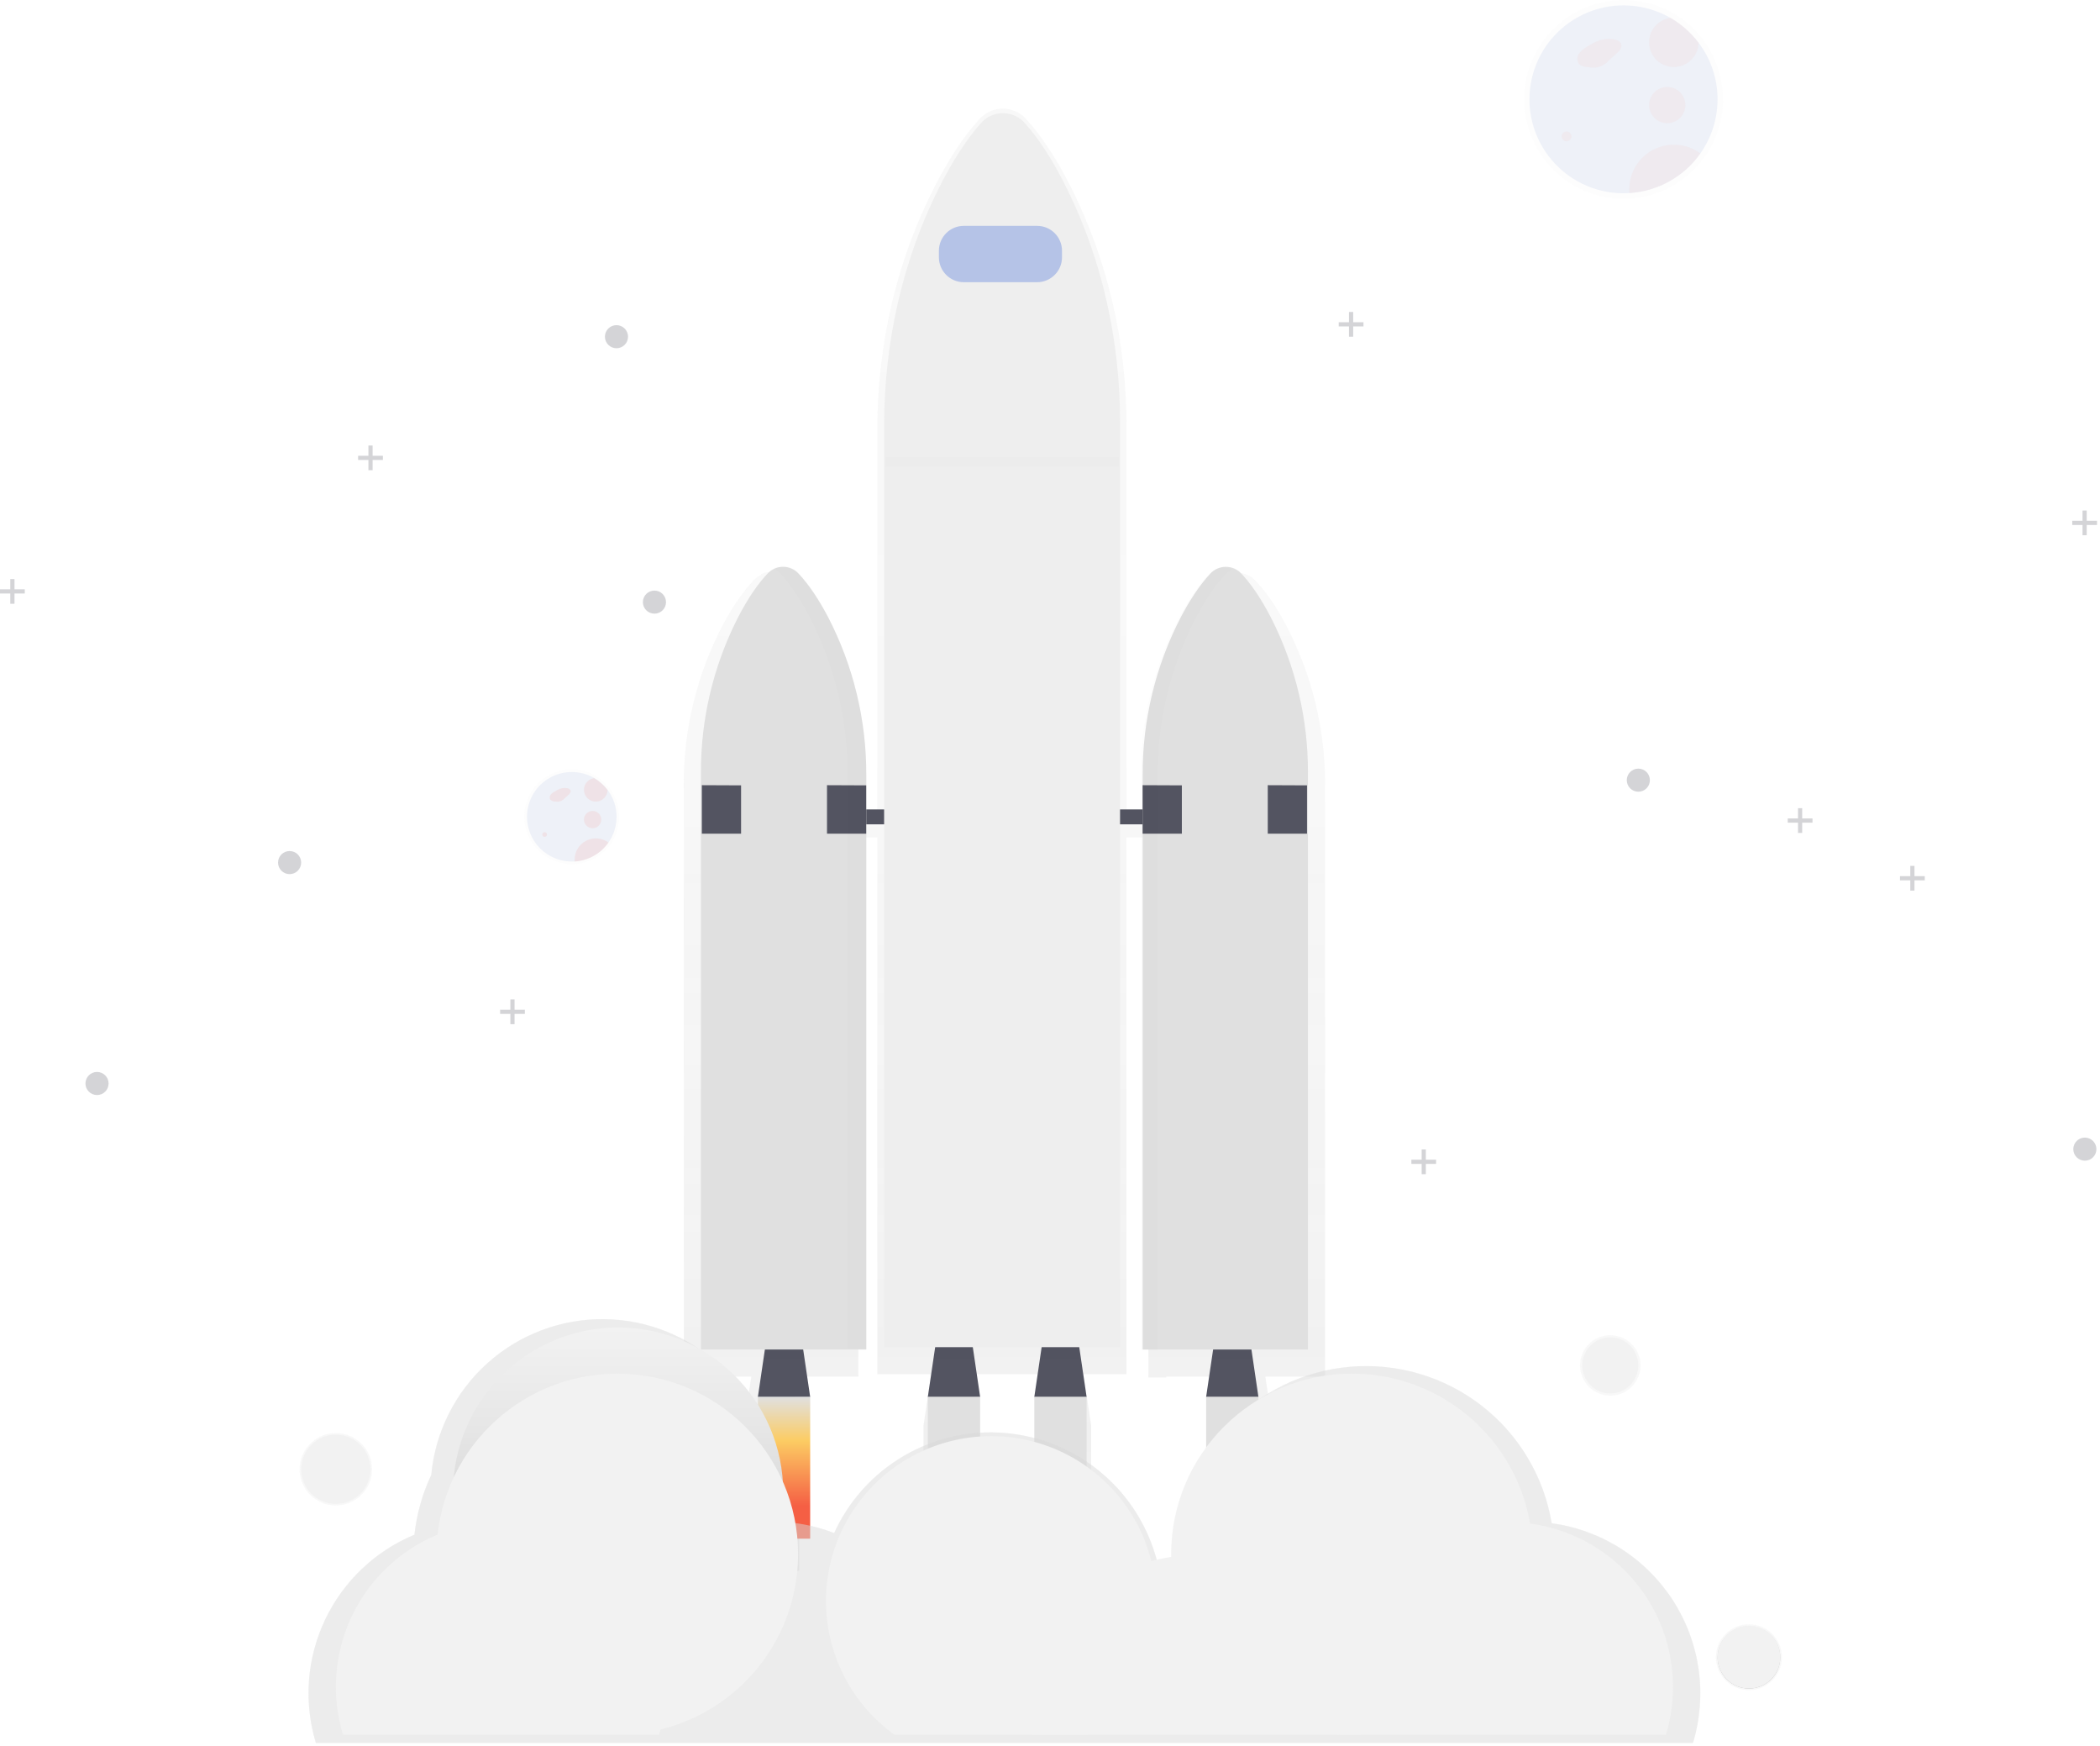
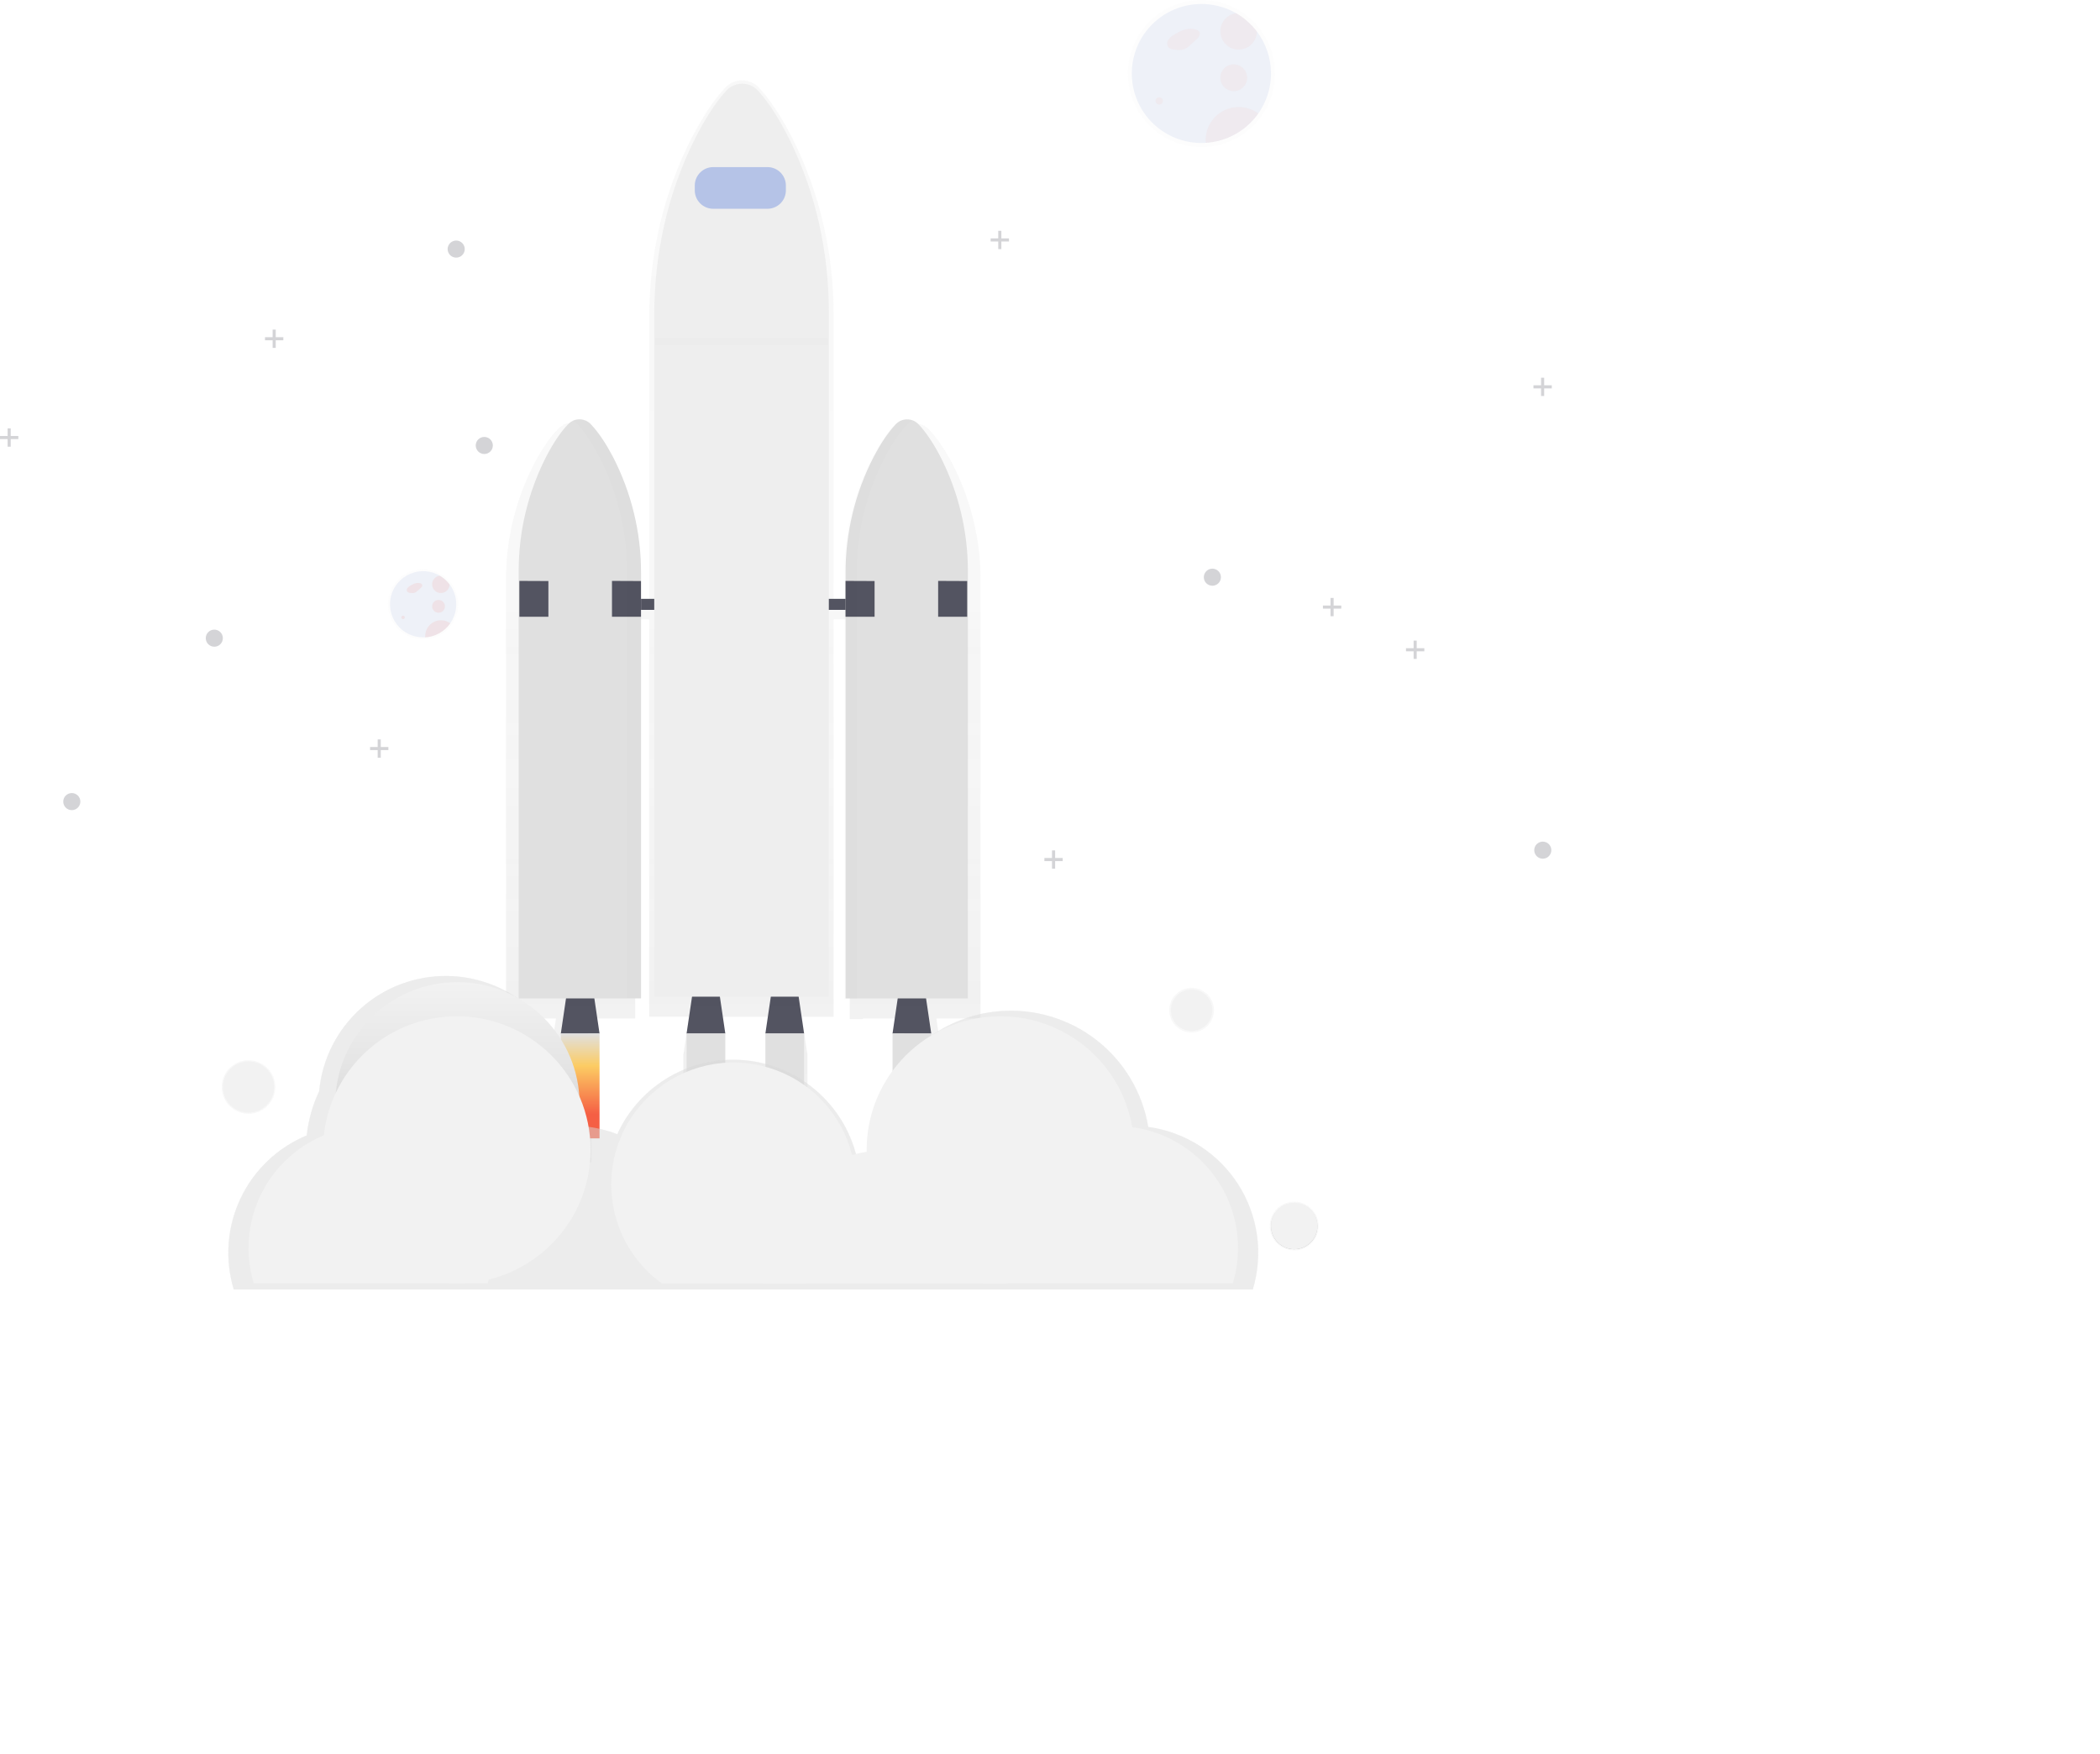
- <svg xmlns="http://www.w3.org/2000/svg" width="148" height="123" viewBox="0 0 148 123" fill="none">
+ <svg xmlns="http://www.w3.org/2000/svg" width="200" height="167" viewBox="0 0 200 167" fill="none">
  <g opacity="0.7">
    <path opacity="0.7" d="M93.384 55.273C93.397 51.388 92.465 47.557 90.668 44.11C89.815 42.491 89.037 41.484 88.432 40.867C88.203 40.626 87.905 40.461 87.579 40.397C87.252 40.332 86.914 40.371 86.611 40.508C86.368 40.594 86.15 40.735 85.972 40.92C85.162 41.757 84.43 42.864 83.791 44.043C81.901 47.57 80.92 51.512 80.937 55.513V57.914H79.394V30.005C79.394 24.155 78.082 18.384 75.513 13.259C74.296 10.834 73.186 9.326 72.331 8.4C72.124 8.164 71.869 7.976 71.583 7.846C71.297 7.717 70.987 7.65 70.673 7.65C70.359 7.65 70.049 7.717 69.763 7.846C69.477 7.976 69.222 8.164 69.015 8.4C67.859 9.655 66.815 11.314 65.903 13.078C63.202 18.307 61.83 24.241 61.83 30.265V57.914H60.496V55.398C60.513 51.397 59.532 47.455 57.641 43.928C57.002 42.751 56.271 41.644 55.461 40.805C55.228 40.56 54.923 40.395 54.59 40.334C54.257 40.274 53.913 40.32 53.608 40.467L53.664 40.497C53.468 40.584 53.291 40.707 53.143 40.861C52.544 41.478 51.766 42.484 50.907 44.103C49.11 47.55 48.178 51.381 48.191 55.267V96.994H52.951L52.432 100.424V110.681H56.324V100.424L55.804 96.994H60.496V58.994H61.83V96.823H65.632L65.085 100.423V110.681H68.978V100.424L68.432 96.825H73.555L73.009 100.424V110.681H76.901V100.424L76.355 96.825H79.39V58.994H80.933V97.051H82.184V96.994H86.32L85.801 100.424V110.681H89.694V100.424L89.174 96.994H93.384V55.273Z" fill="url(#paint0_linear)" />
  </g>
  <path d="M57.098 98.425H53.413L54.071 93.957H56.44L57.098 98.425Z" fill="#535461" />
  <g opacity="0.1">
    <path opacity="0.1" d="M53.888 95.731H56.624L56.44 94.482H54.071L53.888 95.731Z" fill="black" />
  </g>
  <path d="M88.689 98.425H85.003L85.662 93.957H88.031L88.689 98.425Z" fill="#535461" />
  <g opacity="0.1">
    <path opacity="0.1" d="M85.478 95.731H88.214L88.031 94.482H85.662L85.478 95.731Z" fill="black" />
  </g>
  <path d="M69.077 98.425H65.39L66.048 93.957H68.419L69.077 98.425Z" fill="#535461" />
  <g opacity="0.1">
    <path opacity="0.1" d="M65.865 95.731H68.603L68.419 94.482H66.048L65.865 95.731Z" fill="black" />
  </g>
  <path d="M76.579 98.425H72.894L73.552 93.957H75.921L76.579 98.425Z" fill="#535461" />
  <g opacity="0.1">
    <path opacity="0.1" d="M73.368 95.731H76.106L75.921 94.482H73.552L73.368 95.731Z" fill="black" />
  </g>
  <path d="M83.424 57.029H57.098V58.08H83.424V57.029Z" fill="#535461" />
  <path d="M87.494 40.422C87.355 40.269 87.185 40.146 86.996 40.062C86.806 39.979 86.601 39.935 86.394 39.935C86.187 39.935 85.982 39.979 85.792 40.062C85.603 40.146 85.433 40.269 85.294 40.422C84.527 41.237 83.836 42.315 83.23 43.462C81.439 46.91 80.512 50.741 80.529 54.626V95.085H92.179V54.458C92.194 50.68 91.312 46.952 89.606 43.58C88.797 42.004 88.061 41.023 87.494 40.422Z" fill="#E0E0E0" />
  <path d="M54.087 40.422C54.226 40.269 54.396 40.146 54.585 40.062C54.775 39.979 54.98 39.935 55.187 39.935C55.394 39.935 55.599 39.979 55.788 40.062C55.978 40.146 56.148 40.269 56.287 40.422C57.053 41.237 57.745 42.315 58.351 43.462C60.142 46.91 61.069 50.741 61.052 54.626V95.085H49.399V54.458C49.384 50.68 50.266 46.952 51.972 43.58C52.779 42.004 53.515 41.023 54.087 40.422Z" fill="#E0E0E0" />
  <path d="M49.464 55.322L52.228 55.334V58.738H49.464V55.322Z" fill="#535461" />
  <path d="M58.284 55.322L61.047 55.334V58.738H58.284V55.322Z" fill="#535461" />
  <path d="M80.527 55.322L83.293 55.334V58.738H80.527V55.322Z" fill="#535461" />
  <path d="M89.347 55.322L92.112 55.334V58.738H89.347V55.322Z" fill="#535461" />
  <g opacity="0.1">
    <path opacity="0.1" d="M58.346 43.41C57.742 42.263 57.049 41.185 56.282 40.37C56.065 40.131 55.776 39.97 55.459 39.91C55.142 39.85 54.814 39.896 54.525 40.04C54.691 40.123 54.842 40.235 54.969 40.37C55.736 41.185 56.427 42.263 57.033 43.41C58.824 46.858 59.751 50.689 59.734 54.574V95.029H61.05V54.578C61.067 50.692 60.139 46.859 58.346 43.41Z" fill="black" />
  </g>
  <g opacity="0.1">
    <path opacity="0.1" d="M84.278 43.522C84.882 42.375 85.575 41.297 86.342 40.482C86.486 40.328 86.659 40.204 86.852 40.118C86.567 39.994 86.25 39.962 85.946 40.027C85.642 40.093 85.367 40.252 85.158 40.482C84.392 41.297 83.7 42.375 83.094 43.522C81.303 46.97 80.376 50.801 80.393 54.685V95.141H81.579V54.692C81.56 50.805 82.486 46.972 84.278 43.522Z" fill="black" />
  </g>
  <path d="M57.098 98.424H53.413V108.411H57.098V98.424Z" fill="url(#paint1_linear)" />
  <path d="M69.075 98.424H65.39V108.411H69.075V98.424Z" fill="url(#paint2_linear)" />
  <path d="M76.579 98.424H72.894V108.411H76.579V98.424Z" fill="url(#paint3_linear)" />
  <path d="M88.689 98.424H85.003V108.411H88.689V98.424Z" fill="url(#paint4_linear)" />
  <path d="M72.25 8.701C72.057 8.473 71.817 8.289 71.546 8.163C71.275 8.037 70.979 7.972 70.68 7.972C70.381 7.972 70.086 8.037 69.815 8.163C69.544 8.289 69.303 8.473 69.111 8.701C68.017 9.923 67.034 11.539 66.165 13.258C63.609 18.352 62.309 24.133 62.309 29.995V94.919H78.937V29.734C78.937 24.037 77.695 18.411 75.263 13.433C74.111 11.071 73.06 9.604 72.25 8.701Z" fill="#EEEEEE" />
  <path d="M73.088 15.913H67.927C66.957 15.913 66.17 16.699 66.17 17.668V18.128C66.17 19.097 66.957 19.883 67.927 19.883H73.088C74.059 19.883 74.846 19.097 74.846 18.128V17.668C74.846 16.699 74.059 15.913 73.088 15.913Z" fill="#B5C3E7" />
  <g opacity="0.7">
    <g opacity="0.7">
      <path d="M109.358 107.32C108.812 104.036 107.047 101.077 104.414 99.034C101.781 96.991 98.473 96.014 95.15 96.297C91.828 96.58 88.734 98.103 86.486 100.562C84.237 103.02 83 106.235 83.019 109.564C83.019 109.63 83.019 109.693 83.019 109.759C82.529 109.833 82.044 109.937 81.566 110.07C80.954 107.637 79.6 105.454 77.69 103.823C75.781 102.193 73.41 101.196 70.908 100.969C68.406 100.743 65.895 101.299 63.723 102.561C61.551 103.823 59.826 105.727 58.787 108.011C57.715 107.598 56.59 107.341 55.445 107.248C55.262 106.214 54.956 105.204 54.533 104.242C54.334 101.207 52.996 98.357 50.786 96.263C48.577 94.169 45.657 92.983 42.61 92.943C39.563 92.903 36.614 94.011 34.349 96.046C32.084 98.081 30.672 100.894 30.392 103.923C29.765 105.249 29.365 106.671 29.207 108.129C26.434 109.281 24.189 111.419 22.905 114.13C21.621 116.841 21.392 119.931 22.26 122.801H119.316C119.822 121.127 119.958 119.363 119.716 117.631C119.473 115.899 118.857 114.241 117.911 112.769C116.964 111.298 115.71 110.049 114.233 109.108C112.756 108.167 111.093 107.557 109.358 107.32Z" fill="url(#paint5_linear)" />
      <path d="M109.358 107.32C108.812 104.036 107.047 101.077 104.414 99.034C101.781 96.991 98.473 96.014 95.15 96.297C91.828 96.58 88.734 98.103 86.486 100.562C84.237 103.02 83 106.235 83.019 109.564C83.019 109.63 83.019 109.693 83.019 109.759C82.529 109.833 82.044 109.937 81.566 110.07C80.954 107.637 79.6 105.454 77.69 103.823C75.781 102.193 73.41 101.196 70.908 100.969C68.406 100.743 65.895 101.299 63.723 102.561C61.551 103.823 59.826 105.727 58.787 108.011C57.715 107.598 56.59 107.341 55.445 107.248C55.262 106.214 54.956 105.204 54.533 104.242C54.334 101.207 52.996 98.357 50.786 96.263C48.577 94.169 45.657 92.983 42.61 92.943C39.563 92.903 36.614 94.011 34.349 96.046C32.084 98.081 30.672 100.894 30.392 103.923C29.765 105.249 29.365 106.671 29.207 108.129C26.434 109.281 24.189 111.419 22.905 114.13C21.621 116.841 21.392 119.931 22.26 122.801H119.316C119.822 121.127 119.958 119.363 119.716 117.631C119.473 115.899 118.857 114.241 117.911 112.769C116.964 111.298 115.71 110.049 114.233 109.108C112.756 108.167 111.093 107.557 109.358 107.32Z" fill="#DADADA" />
    </g>
  </g>
  <path d="M43.563 116.762C49.988 116.762 55.197 111.562 55.197 105.147C55.197 98.732 49.988 93.532 43.563 93.532C37.137 93.532 31.929 98.732 31.929 105.147C31.929 111.562 37.137 116.762 43.563 116.762Z" fill="url(#paint6_linear)" />
  <path d="M43.505 122.221C50.541 122.221 56.245 116.527 56.245 109.503C56.245 102.478 50.541 96.784 43.505 96.784C36.47 96.784 30.766 102.478 30.766 109.503C30.766 116.527 36.47 122.221 43.505 122.221Z" fill="url(#paint7_linear)" />
  <path d="M95.278 122.221C102.314 122.221 108.017 116.527 108.017 109.503C108.017 102.478 102.314 96.784 95.278 96.784C88.242 96.784 82.539 102.478 82.539 109.503C82.539 116.527 88.242 122.221 95.278 122.221Z" fill="url(#paint8_linear)" />
  <path d="M94.637 122.221C101.063 122.221 106.271 117.02 106.271 110.606C106.271 104.191 101.063 98.99 94.637 98.99C88.212 98.99 83.003 104.191 83.003 110.606C83.003 117.02 88.212 122.221 94.637 122.221Z" fill="url(#paint9_linear)" />
  <path d="M81.491 112.814C81.493 114.65 81.057 116.461 80.221 118.097C79.384 119.733 78.17 121.147 76.679 122.223H63.032C61.417 121.057 60.129 119.497 59.291 117.692C58.453 115.887 58.093 113.897 58.246 111.913C58.399 109.929 59.059 108.018 60.165 106.362C61.27 104.706 62.782 103.362 64.557 102.457C66.332 101.552 68.31 101.117 70.301 101.194C72.293 101.271 74.231 101.858 75.93 102.897C77.63 103.937 79.034 105.394 80.007 107.131C80.98 108.867 81.49 110.824 81.489 112.814H81.491Z" fill="url(#paint10_linear)" />
  <path d="M95.919 121.176C95.919 121.524 95.904 121.868 95.873 122.208C95.874 122.213 95.874 122.218 95.873 122.222H72.697C72.665 121.878 72.649 121.529 72.649 121.178C72.647 118.398 73.645 115.711 75.46 113.603C77.275 111.496 79.788 110.109 82.541 109.695C83.116 109.609 83.697 109.565 84.279 109.564C84.576 109.564 84.871 109.575 85.164 109.596C87.249 109.755 89.253 110.472 90.964 111.672C92.676 112.871 94.033 114.509 94.892 116.412C94.94 116.518 94.986 116.624 95.029 116.731C95.617 118.14 95.919 119.65 95.919 121.176Z" fill="url(#paint11_linear)" />
  <path d="M117.907 118.853C117.908 119.994 117.74 121.129 117.409 122.221H95.141C94.602 120.435 94.5 118.546 94.842 116.713C94.861 116.612 94.88 116.51 94.903 116.411C95.463 113.815 96.898 111.488 98.968 109.819C101.038 108.15 103.619 107.24 106.28 107.24C106.645 107.24 107.005 107.255 107.361 107.291C107.521 107.303 107.68 107.322 107.84 107.343C110.629 107.722 113.185 109.097 115.036 111.213C116.887 113.329 117.907 116.044 117.907 118.853Z" fill="url(#paint12_linear)" />
  <path d="M46.44 122.222C46.479 122.101 46.512 121.98 46.546 121.857C47.075 119.88 47.072 117.798 46.537 115.821C46.002 113.845 44.954 112.045 43.498 110.604C42.043 109.162 40.231 108.13 38.248 107.611C36.264 107.092 34.179 107.106 32.202 107.651C31.74 107.777 31.285 107.934 30.843 108.119C28.179 109.226 26.021 111.281 24.788 113.886C23.555 116.491 23.334 119.46 24.169 122.218H46.44V122.222Z" fill="url(#paint13_linear)" />
  <g opacity="0.7">
    <path opacity="0.7" d="M113.486 98.334C114.664 98.334 115.62 97.38 115.62 96.203C115.62 95.026 114.664 94.073 113.486 94.073C112.307 94.073 111.352 95.026 111.352 96.203C111.352 97.38 112.307 98.334 113.486 98.334Z" fill="url(#paint14_linear)" />
  </g>
  <path d="M113.485 98.177C114.578 98.177 115.463 97.293 115.463 96.203C115.463 95.112 114.578 94.228 113.485 94.228C112.393 94.228 111.508 95.112 111.508 96.203C111.508 97.293 112.393 98.177 113.485 98.177Z" fill="url(#paint15_linear)" />
  <g opacity="0.7">
    <path opacity="0.7" d="M123.259 119.085C124.544 119.085 125.586 118.045 125.586 116.762C125.586 115.478 124.544 114.438 123.259 114.438C121.973 114.438 120.931 115.478 120.931 116.762C120.931 118.045 121.973 119.085 123.259 119.085Z" fill="url(#paint16_linear)" />
  </g>
  <path d="M123.259 118.969C124.48 118.969 125.47 117.981 125.47 116.762C125.47 115.543 124.48 114.554 123.259 114.554C122.038 114.554 121.048 115.543 121.048 116.762C121.048 117.981 122.038 118.969 123.259 118.969Z" fill="url(#paint17_linear)" />
  <g opacity="0.7">
    <path opacity="0.7" d="M23.669 106.074C25.081 106.074 26.226 104.931 26.226 103.52C26.226 102.11 25.081 100.967 23.669 100.967C22.256 100.967 21.111 102.11 21.111 103.52C21.111 104.931 22.256 106.074 23.669 106.074Z" fill="url(#paint18_linear)" />
  </g>
  <path d="M23.669 105.959C25.017 105.959 26.111 104.867 26.111 103.52C26.111 102.173 25.017 101.082 23.669 101.082C22.32 101.082 21.226 102.173 21.226 103.52C21.226 104.867 22.32 105.959 23.669 105.959Z" fill="url(#paint19_linear)" />
  <g opacity="0.4">
    <path opacity="0.4" d="M120.017 2.778C119.451 2.03 118.74 1.403 117.928 0.931C116.996 0.397 115.954 0.083 114.881 0.014C113.809 -0.054 112.735 0.124 111.742 0.535C110.749 0.947 109.865 1.581 109.156 2.388C108.448 3.194 107.935 4.153 107.656 5.189C107.378 6.226 107.341 7.312 107.55 8.365C107.759 9.417 108.207 10.408 108.86 11.26C109.513 12.113 110.353 12.804 111.316 13.28C112.279 13.757 113.339 14.006 114.414 14.009C114.562 14.009 114.711 14.009 114.858 13.995C116.122 13.915 117.342 13.495 118.386 12.779C119.431 12.063 120.261 11.078 120.79 9.928C121.319 8.779 121.526 7.508 121.39 6.25C121.253 4.993 120.778 3.796 120.014 2.786L120.017 2.778Z" fill="url(#paint20_linear)" />
  </g>
  <path opacity="0.2" d="M121.047 6.997C121.048 8.68 120.405 10.3 119.252 11.528C118.098 12.755 116.519 13.498 114.837 13.604C114.698 13.614 114.557 13.618 114.417 13.618C113.4 13.618 112.397 13.384 111.485 12.934C110.573 12.485 109.777 11.832 109.159 11.027C108.54 10.221 108.115 9.285 107.917 8.289C107.719 7.293 107.752 6.265 108.016 5.285C108.279 4.304 108.764 3.397 109.435 2.634C110.105 1.871 110.942 1.272 111.881 0.883C112.821 0.494 113.837 0.326 114.851 0.392C115.866 0.458 116.852 0.756 117.733 1.263C118.501 1.709 119.173 2.302 119.709 3.01C120.579 4.157 121.05 5.557 121.047 6.997Z" fill="#B5C3E7" />
  <path opacity="0.05" d="M112.784 2.797C112.441 2.945 112.111 3.119 111.795 3.317C111.584 3.434 111.403 3.598 111.266 3.796C111.199 3.895 111.163 4.011 111.16 4.131C111.158 4.251 111.19 4.368 111.253 4.47C111.413 4.69 111.733 4.725 111.999 4.74C112.245 4.792 112.499 4.778 112.737 4.699C112.975 4.621 113.188 4.481 113.354 4.293L113.924 3.776C114.122 3.598 114.34 3.351 114.253 3.099C114.188 2.906 113.971 2.812 113.774 2.78C113.284 2.683 112.776 2.773 112.348 3.03" fill="#F55F44" />
  <path opacity="0.05" d="M110.402 9.958C110.595 9.958 110.751 9.802 110.751 9.61C110.751 9.418 110.595 9.262 110.402 9.262C110.21 9.262 110.054 9.418 110.054 9.61C110.054 9.802 110.21 9.958 110.402 9.958Z" fill="#F55F44" />
  <path opacity="0.05" d="M117.5 8.68C118.206 8.68 118.779 8.108 118.779 7.403C118.779 6.697 118.206 6.125 117.5 6.125C116.793 6.125 116.22 6.697 116.22 7.403C116.22 8.108 116.793 8.68 117.5 8.68Z" fill="#F55F44" />
  <path opacity="0.05" d="M119.711 3.007C119.706 3.341 119.605 3.667 119.42 3.945C119.235 4.223 118.974 4.442 118.668 4.577C118.362 4.711 118.024 4.755 117.694 4.703C117.363 4.651 117.055 4.506 116.805 4.284C116.555 4.062 116.374 3.773 116.284 3.452C116.194 3.13 116.198 2.79 116.296 2.47C116.394 2.151 116.581 1.867 116.837 1.651C117.092 1.435 117.404 1.297 117.735 1.253C118.504 1.701 119.176 2.297 119.711 3.007Z" fill="#F55F44" />
  <path opacity="0.05" d="M119.839 10.81C119.268 11.62 118.522 12.292 117.657 12.776C116.791 13.26 115.827 13.543 114.837 13.604C114.829 13.513 114.824 13.421 114.824 13.328C114.824 12.747 114.986 12.178 115.292 11.683C115.597 11.188 116.034 10.788 116.554 10.527C117.074 10.266 117.657 10.154 118.237 10.204C118.816 10.254 119.371 10.464 119.839 10.81Z" fill="#F55F44" />
  <path opacity="0.25" d="M115.464 55.782C115.914 55.782 116.278 55.418 116.278 54.969C116.278 54.52 115.914 54.155 115.464 54.155C115.014 54.155 114.649 54.52 114.649 54.969C114.649 55.418 115.014 55.782 115.464 55.782Z" fill="#535461" />
  <path opacity="0.25" d="M6.838 77.153C7.288 77.153 7.653 76.789 7.653 76.34C7.653 75.89 7.288 75.526 6.838 75.526C6.388 75.526 6.023 75.89 6.023 76.34C6.023 76.789 6.388 77.153 6.838 77.153Z" fill="#535461" />
  <path opacity="0.25" d="M146.932 81.778C147.382 81.778 147.747 81.414 147.747 80.965C147.747 80.516 147.382 80.151 146.932 80.151C146.482 80.151 146.118 80.516 146.118 80.965C146.118 81.414 146.482 81.778 146.932 81.778Z" fill="#535461" />
  <path opacity="0.25" d="M46.123 43.237C46.573 43.237 46.938 42.873 46.938 42.424C46.938 41.975 46.573 41.611 46.123 41.611C45.673 41.611 45.308 41.975 45.308 42.424C45.308 42.873 45.673 43.237 46.123 43.237Z" fill="#535461" />
  <path opacity="0.25" d="M43.447 24.536C43.897 24.536 44.262 24.172 44.262 23.723C44.262 23.274 43.897 22.909 43.447 22.909C42.997 22.909 42.632 23.274 42.632 23.723C42.632 24.172 42.997 24.536 43.447 24.536Z" fill="#535461" />
  <path opacity="0.25" d="M20.41 61.589C20.86 61.589 21.225 61.224 21.225 60.775C21.225 60.326 20.86 59.962 20.41 59.962C19.96 59.962 19.596 60.326 19.596 60.775C19.596 61.224 19.96 61.589 20.41 61.589Z" fill="#535461" />
  <path opacity="0.25" d="M135.65 61.731H134.925V61.008H134.63V61.731H133.904V62.027H134.63V62.75H134.925V62.027H135.65V61.731Z" fill="#535461" />
  <path opacity="0.25" d="M147.79 36.692H147.065V35.97H146.769V36.692H146.044V36.989H146.769V37.711H147.065V36.989H147.79V36.692Z" fill="#535461" />
  <path opacity="0.25" d="M96.093 22.704H95.367V21.98H95.072V22.704H94.347V22.999H95.072V23.723H95.367V22.999H96.093V22.704Z" fill="#535461" />
  <path opacity="0.25" d="M127.738 57.666H127.012V56.943H126.717V57.666H125.993V57.962H126.717V58.685H127.012V57.962H127.738V57.666Z" fill="#535461" />
  <path opacity="0.25" d="M101.211 81.709H100.488V80.987H100.192V81.709H99.467V82.005H100.192V82.728H100.488V82.005H101.211V81.709Z" fill="#535461" />
  <path opacity="0.25" d="M26.985 32.112H26.26V31.389H25.965V32.112H25.239V32.407H25.965V33.131H26.26V32.407H26.985V32.112Z" fill="#535461" />
  <path opacity="0.25" d="M1.746 41.521H1.021V40.799H0.725V41.521H0V41.816H0.725V42.54H1.021V41.816H1.746V41.521Z" fill="#535461" />
  <path opacity="0.25" d="M36.989 71.14H36.264V70.416H35.969V71.14H35.245V71.435H35.969V72.159H36.264V71.435H36.989V71.14Z" fill="#535461" />
  <path d="M123.259 118.969C124.48 118.969 125.47 117.981 125.47 116.762C125.47 115.543 124.48 114.554 123.259 114.554C122.038 114.554 121.048 115.543 121.048 116.762C121.048 117.981 122.038 118.969 123.259 118.969Z" fill="url(#paint21_linear)" />
  <g opacity="0.4">
    <path opacity="0.4" d="M42.964 55.543C42.694 55.187 42.356 54.888 41.969 54.663C41.525 54.405 41.028 54.253 40.516 54.218C40.003 54.183 39.49 54.266 39.015 54.462C38.54 54.657 38.117 54.959 37.778 55.344C37.439 55.729 37.193 56.187 37.06 56.682C36.927 57.177 36.91 57.697 37.011 58.199C37.111 58.702 37.327 59.175 37.64 59.581C37.953 59.988 38.356 60.316 38.817 60.542C39.278 60.768 39.785 60.884 40.298 60.883C40.369 60.883 40.441 60.883 40.509 60.883C41.111 60.844 41.691 60.644 42.189 60.303C42.686 59.962 43.081 59.493 43.333 58.946C43.584 58.398 43.683 57.793 43.618 57.194C43.553 56.596 43.328 56.026 42.964 55.545V55.543Z" fill="url(#paint22_linear)" />
  </g>
  <path opacity="0.2" d="M43.454 57.552C43.454 58.354 43.148 59.126 42.599 59.71C42.049 60.295 41.297 60.648 40.496 60.699C40.43 60.699 40.363 60.699 40.296 60.699C39.812 60.699 39.334 60.587 38.9 60.373C38.466 60.159 38.087 59.848 37.793 59.464C37.498 59.08 37.296 58.634 37.202 58.16C37.107 57.686 37.123 57.197 37.249 56.73C37.374 56.263 37.605 55.831 37.925 55.468C38.244 55.104 38.642 54.819 39.09 54.634C39.537 54.448 40.021 54.368 40.504 54.4C40.987 54.431 41.456 54.573 41.876 54.814C42.242 55.026 42.561 55.309 42.817 55.645C43.233 56.194 43.457 56.864 43.454 57.552Z" fill="#B5C3E7" />
  <path opacity="0.1" d="M39.519 55.552C39.353 55.622 39.193 55.705 39.04 55.799C38.939 55.854 38.853 55.931 38.787 56.024C38.757 56.072 38.741 56.127 38.741 56.184C38.741 56.24 38.757 56.296 38.787 56.343C38.834 56.389 38.889 56.424 38.951 56.446C39.012 56.468 39.077 56.476 39.142 56.471C39.258 56.495 39.378 56.487 39.49 56.45C39.602 56.413 39.702 56.347 39.781 56.259L40.053 56.013C40.147 55.927 40.251 55.811 40.212 55.694C40.191 55.65 40.158 55.612 40.118 55.584C40.078 55.556 40.031 55.539 39.982 55.535C39.749 55.489 39.507 55.532 39.303 55.654" fill="#F55F44" />
  <path opacity="0.1" d="M38.384 58.962C38.476 58.962 38.55 58.888 38.55 58.797C38.55 58.705 38.476 58.631 38.384 58.631C38.293 58.631 38.218 58.705 38.218 58.797C38.218 58.888 38.293 58.962 38.384 58.962Z" fill="#F55F44" />
  <path opacity="0.1" d="M41.765 58.354C42.102 58.354 42.375 58.081 42.375 57.745C42.375 57.408 42.102 57.136 41.765 57.136C41.428 57.136 41.155 57.408 41.155 57.745C41.155 58.081 41.428 58.354 41.765 58.354Z" fill="#F55F44" />
  <path opacity="0.1" d="M42.818 55.659C42.816 55.818 42.768 55.973 42.68 56.105C42.592 56.238 42.468 56.343 42.323 56.407C42.177 56.471 42.016 56.492 41.859 56.468C41.702 56.443 41.555 56.374 41.436 56.269C41.317 56.164 41.231 56.026 41.187 55.873C41.144 55.721 41.146 55.558 41.192 55.407C41.239 55.255 41.328 55.119 41.449 55.016C41.571 54.913 41.719 54.847 41.877 54.826C42.242 55.039 42.562 55.322 42.818 55.659Z" fill="#F55F44" />
  <path opacity="0.1" d="M42.88 59.369C42.608 59.755 42.253 60.075 41.841 60.306C41.429 60.536 40.97 60.671 40.498 60.701C40.498 60.657 40.498 60.613 40.498 60.568C40.497 60.29 40.574 60.017 40.72 59.781C40.866 59.544 41.075 59.352 41.324 59.228C41.573 59.103 41.852 59.05 42.129 59.075C42.407 59.1 42.672 59.202 42.894 59.369H42.88Z" fill="#F55F44" />
  <g opacity="0.1">
    <path opacity="0.1" d="M78.847 32.215H62.394V32.853H78.847V32.215Z" fill="black" />
  </g>
  <defs>
    <linearGradient id="paint0_linear" x1="70.788" y1="110.681" x2="70.788" y2="7.655" gradientUnits="userSpaceOnUse">
      <stop stop-color="#808080" stop-opacity="0.25" />
      <stop offset="0.54" stop-color="#808080" stop-opacity="0.12" />
      <stop offset="1" stop-color="#808080" stop-opacity="0.1" />
    </linearGradient>
    <linearGradient id="paint1_linear" x1="55.254" y1="98.424" x2="55.254" y2="108.413" gradientUnits="userSpaceOnUse">
      <stop stop-color="#E0E0E0" />
      <stop offset="0.31" stop-color="#FCCC63" />
      <stop offset="0.77" stop-color="#F55F44" />
    </linearGradient>
    <linearGradient id="paint2_linear" x1="1616.48" y1="6262.27" x2="1616.48" y2="6887.74" gradientUnits="userSpaceOnUse">
      <stop stop-color="#E0E0E0" />
      <stop offset="0.31" stop-color="#FCCC63" />
      <stop offset="0.77" stop-color="#F55F44" />
    </linearGradient>
    <linearGradient id="paint3_linear" x1="1797.08" y1="6262.27" x2="1797.08" y2="6887.74" gradientUnits="userSpaceOnUse">
      <stop stop-color="#E0E0E0" />
      <stop offset="0.31" stop-color="#FCCC63" />
      <stop offset="0.77" stop-color="#F55F44" />
    </linearGradient>
    <linearGradient id="paint4_linear" x1="2088.56" y1="6262.27" x2="2088.56" y2="6887.74" gradientUnits="userSpaceOnUse">
      <stop stop-color="#E0E0E0" />
      <stop offset="0.31" stop-color="#FCCC63" />
      <stop offset="0.77" stop-color="#F55F44" />
    </linearGradient>
    <linearGradient id="paint5_linear" x1="56968.1" y1="25027.1" x2="56968.1" y2="19435.6" gradientUnits="userSpaceOnUse">
      <stop stop-color="#808080" stop-opacity="0.25" />
      <stop offset="0.54" stop-color="#808080" stop-opacity="0.12" />
      <stop offset="1" stop-color="#808080" stop-opacity="0.1" />
    </linearGradient>
    <linearGradient id="paint6_linear" x1="43.563" y1="93.532" x2="43.563" y2="116.762" gradientUnits="userSpaceOnUse">
      <stop stop-color="#F2F2F2" />
      <stop offset="0.31" stop-color="#E6E6E6" />
      <stop offset="0.77" stop-color="#CCCCCC" />
    </linearGradient>
    <linearGradient id="paint7_linear" x1="6969.93" y1="15535" x2="6969.93" y2="19592.3" gradientUnits="userSpaceOnUse">
      <stop stop-color="#F2F2F2" />
      <stop offset="0.31" stop-color="#E6E6E6" />
      <stop offset="0.77" stop-color="#CCCCCC" />
    </linearGradient>
    <linearGradient id="paint8_linear" x1="15279.4" y1="15535" x2="15279.4" y2="19592.3" gradientUnits="userSpaceOnUse">
      <stop stop-color="#F2F2F2" />
      <stop offset="0.31" stop-color="#E6E6E6" />
      <stop offset="0.77" stop-color="#CCCCCC" />
    </linearGradient>
    <linearGradient id="paint9_linear" x1="13867.9" y1="14519.1" x2="13867.9" y2="17902.9" gradientUnits="userSpaceOnUse">
      <stop stop-color="#F2F2F2" />
      <stop offset="0.31" stop-color="#E6E6E6" />
      <stop offset="0.77" stop-color="#CCCCCC" />
    </linearGradient>
    <linearGradient id="paint10_linear" x1="13437.2" y1="14817.7" x2="13437.2" y2="17591.1" gradientUnits="userSpaceOnUse">
      <stop stop-color="#F2F2F2" />
      <stop offset="0.31" stop-color="#E6E6E6" />
      <stop offset="0.77" stop-color="#CCCCCC" />
    </linearGradient>
    <linearGradient id="paint11_linear" x1="15547.6" y1="9628.22" x2="15547.6" y2="10633.1" gradientUnits="userSpaceOnUse">
      <stop stop-color="#F2F2F2" />
      <stop offset="0.31" stop-color="#E6E6E6" />
      <stop offset="0.77" stop-color="#CCCCCC" />
    </linearGradient>
    <linearGradient id="paint12_linear" x1="18767.7" y1="11155" x2="18767.7" y2="12562.6" gradientUnits="userSpaceOnUse">
      <stop stop-color="#F2F2F2" />
      <stop offset="0.31" stop-color="#E6E6E6" />
      <stop offset="0.77" stop-color="#CCCCCC" />
    </linearGradient>
    <linearGradient id="paint13_linear" x1="8363.81" y1="11161.4" x2="8363.81" y2="12569.9" gradientUnits="userSpaceOnUse">
      <stop stop-color="#F2F2F2" />
      <stop offset="0.31" stop-color="#E6E6E6" />
      <stop offset="0.77" stop-color="#CCCCCC" />
    </linearGradient>
    <linearGradient id="paint14_linear" x1="3143.68" y1="2721.77" x2="3143.68" y2="2607.9" gradientUnits="userSpaceOnUse">
      <stop stop-color="#808080" stop-opacity="0.25" />
      <stop offset="0.54" stop-color="#808080" stop-opacity="0.12" />
      <stop offset="1" stop-color="#808080" stop-opacity="0.1" />
    </linearGradient>
    <linearGradient id="paint15_linear" x1="2921.41" y1="2427.53" x2="2921.41" y2="2525.3" gradientUnits="userSpaceOnUse">
      <stop stop-color="#F2F2F2" />
      <stop offset="0.31" stop-color="#E6E6E6" />
      <stop offset="0.77" stop-color="#CCCCCC" />
    </linearGradient>
    <linearGradient id="paint16_linear" x1="3712.69" y1="3584.82" x2="3712.69" y2="3449.45" gradientUnits="userSpaceOnUse">
      <stop stop-color="#808080" stop-opacity="0.25" />
      <stop offset="0.54" stop-color="#808080" stop-opacity="0.12" />
      <stop offset="1" stop-color="#808080" stop-opacity="0.1" />
    </linearGradient>
    <linearGradient id="paint17_linear" x1="123.259" y1="114.554" x2="123.259" y2="118.969" gradientUnits="userSpaceOnUse">
      <stop stop-color="#F2F2F2" />
      <stop offset="0.31" stop-color="#E0E0E0" />
      <stop offset="0.77" stop-color="#B3B3B3" />
    </linearGradient>
    <linearGradient id="paint18_linear" x1="778.992" y1="3497.69" x2="778.992" y2="3334.17" gradientUnits="userSpaceOnUse">
      <stop stop-color="#808080" stop-opacity="0.25" />
      <stop offset="0.54" stop-color="#808080" stop-opacity="0.12" />
      <stop offset="1" stop-color="#808080" stop-opacity="0.1" />
    </linearGradient>
    <linearGradient id="paint19_linear" x1="745.024" y1="3192.4" x2="745.024" y2="3341.59" gradientUnits="userSpaceOnUse">
      <stop stop-color="#F2F2F2" />
      <stop offset="0.31" stop-color="#E6E6E6" />
      <stop offset="0.77" stop-color="#CCCCCC" />
    </linearGradient>
    <linearGradient id="paint20_linear" x1="12070.7" y1="2140.42" x2="12070.7" y2="909.879" gradientUnits="userSpaceOnUse">
      <stop stop-color="#808080" stop-opacity="0.25" />
      <stop offset="0.54" stop-color="#808080" stop-opacity="0.12" />
      <stop offset="1" stop-color="#808080" stop-opacity="0.1" />
    </linearGradient>
    <linearGradient id="paint21_linear" x1="3532.84" y1="3285.65" x2="3532.84" y2="3407.84" gradientUnits="userSpaceOnUse">
      <stop stop-color="#F2F2F2" />
      <stop offset="0.31" stop-color="#E6E6E6" />
      <stop offset="0.77" stop-color="#CCCCCC" />
    </linearGradient>
    <linearGradient id="paint22_linear" x1="2644.38" y1="3035.53" x2="2644.38" y2="2756.34" gradientUnits="userSpaceOnUse">
      <stop stop-color="#808080" stop-opacity="0.25" />
      <stop offset="0.54" stop-color="#808080" stop-opacity="0.12" />
      <stop offset="1" stop-color="#808080" stop-opacity="0.1" />
    </linearGradient>
  </defs>
</svg>
